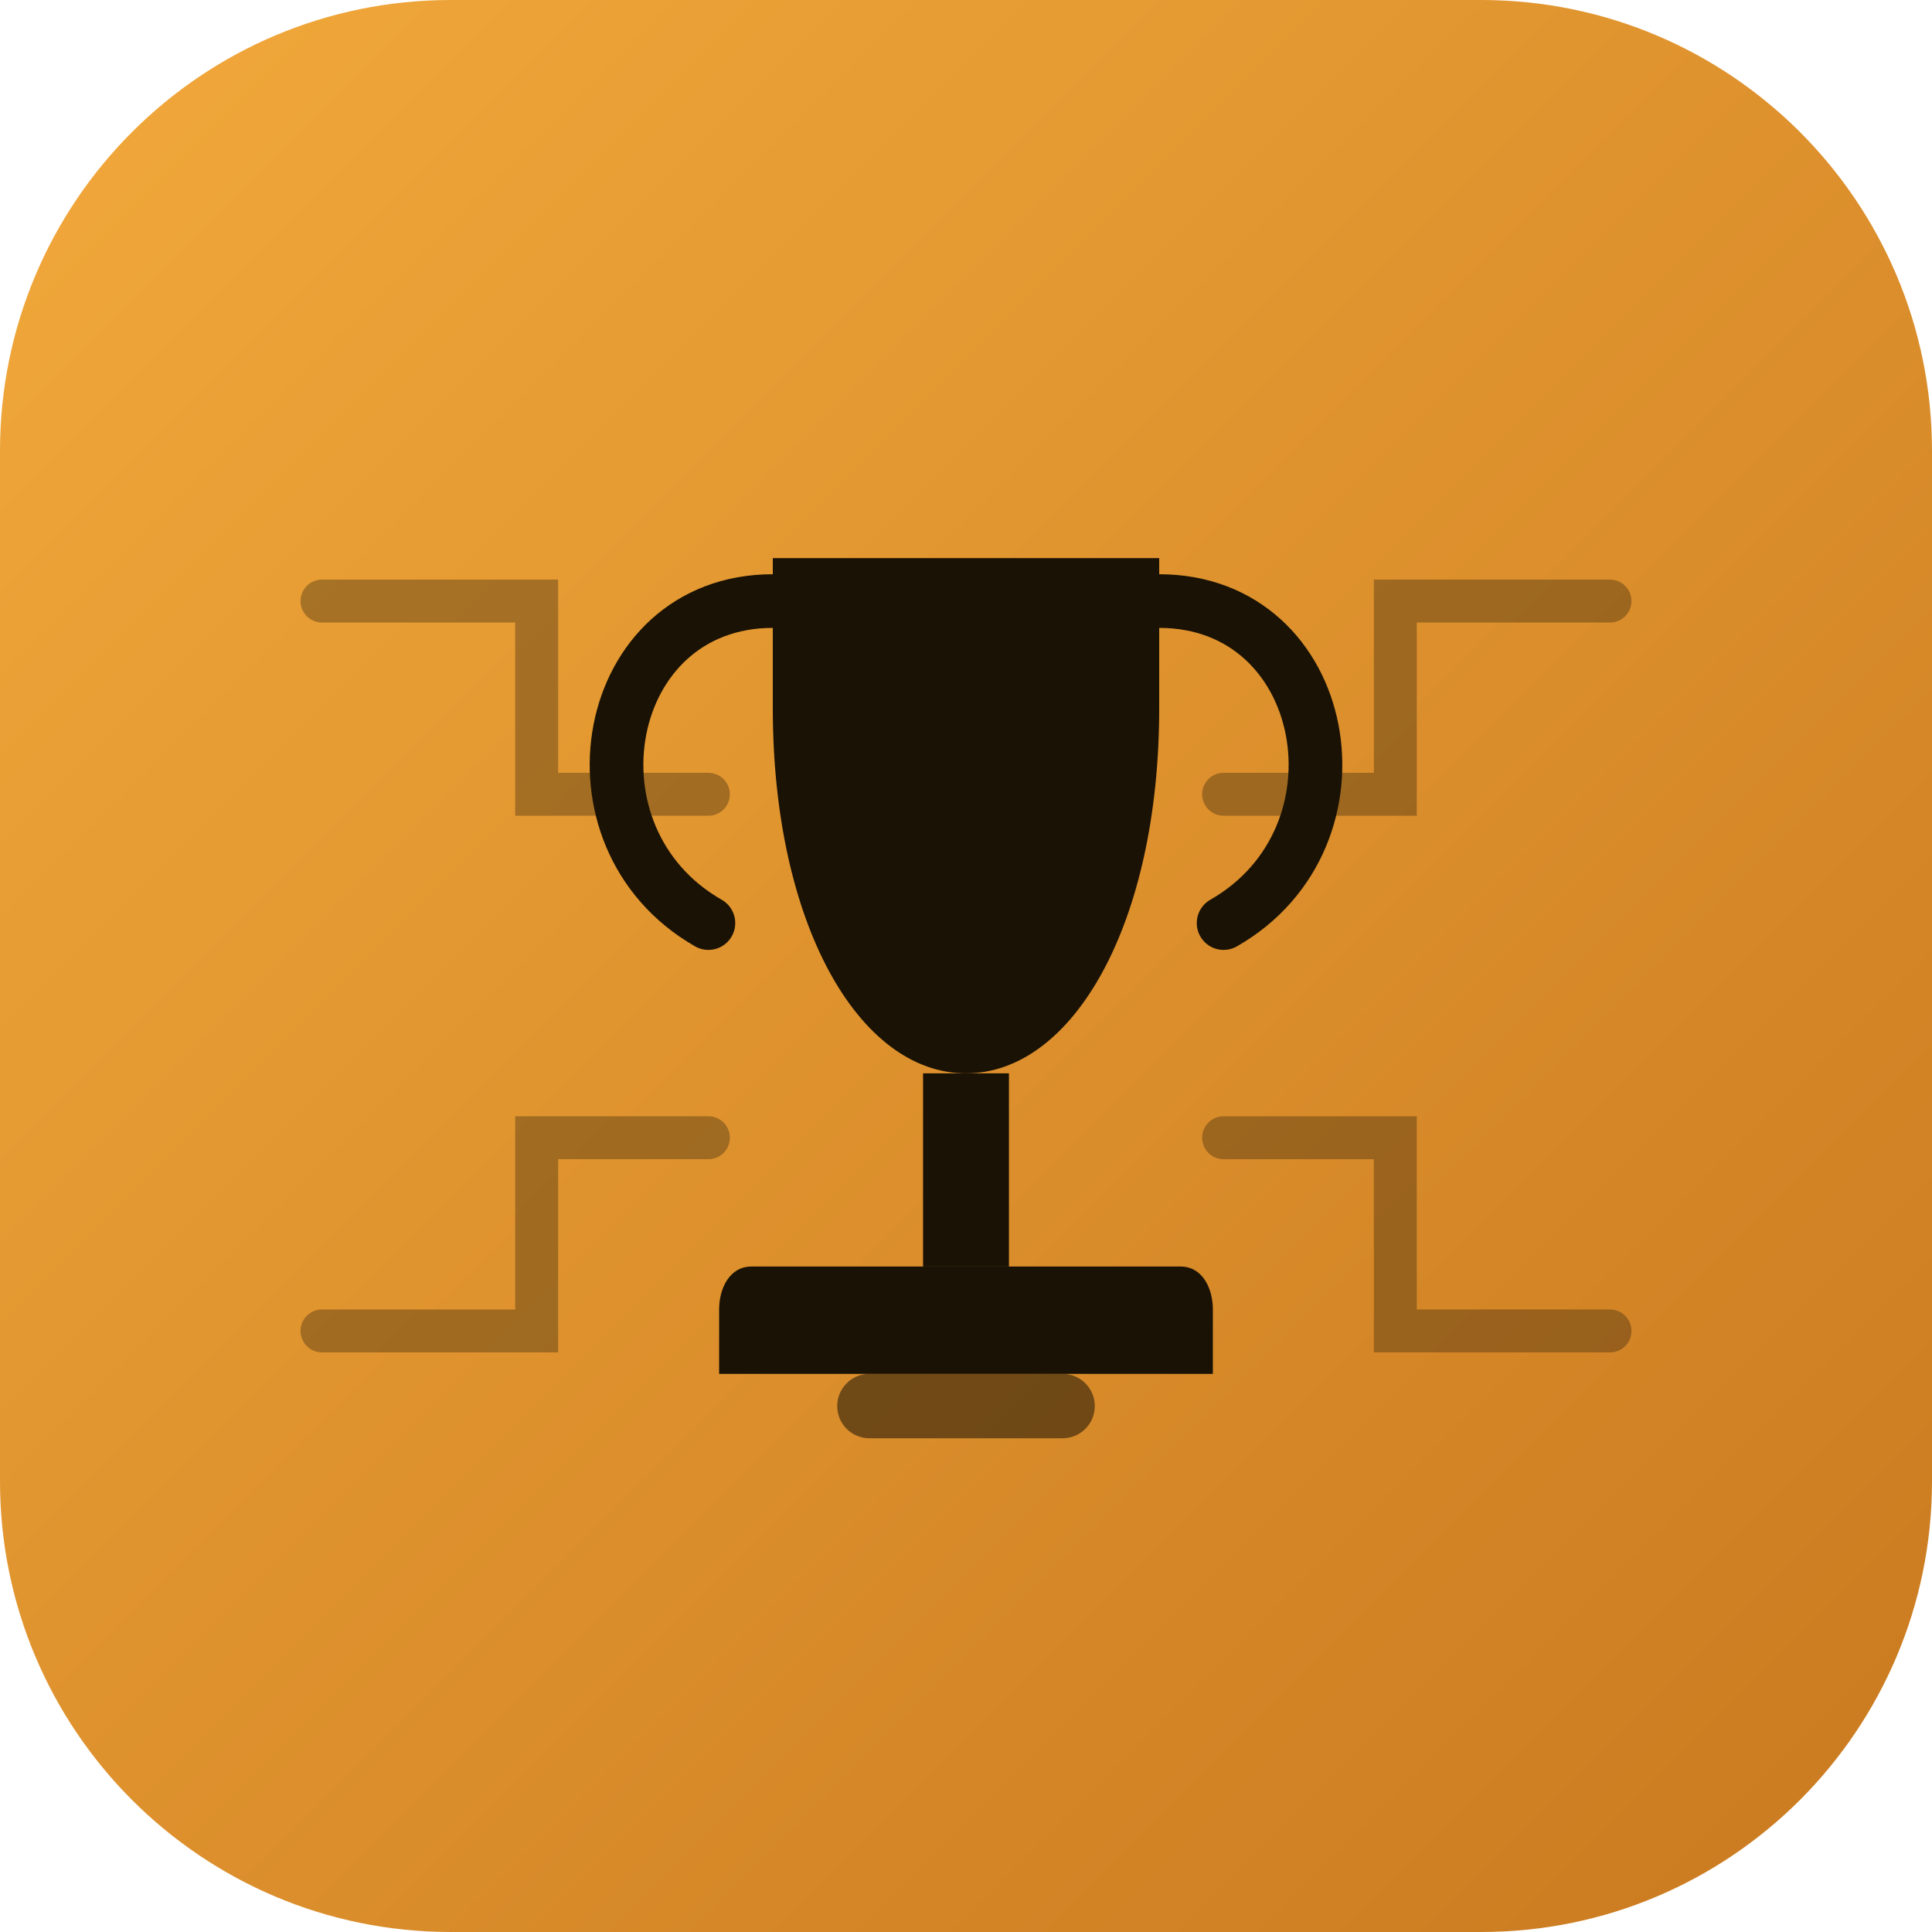
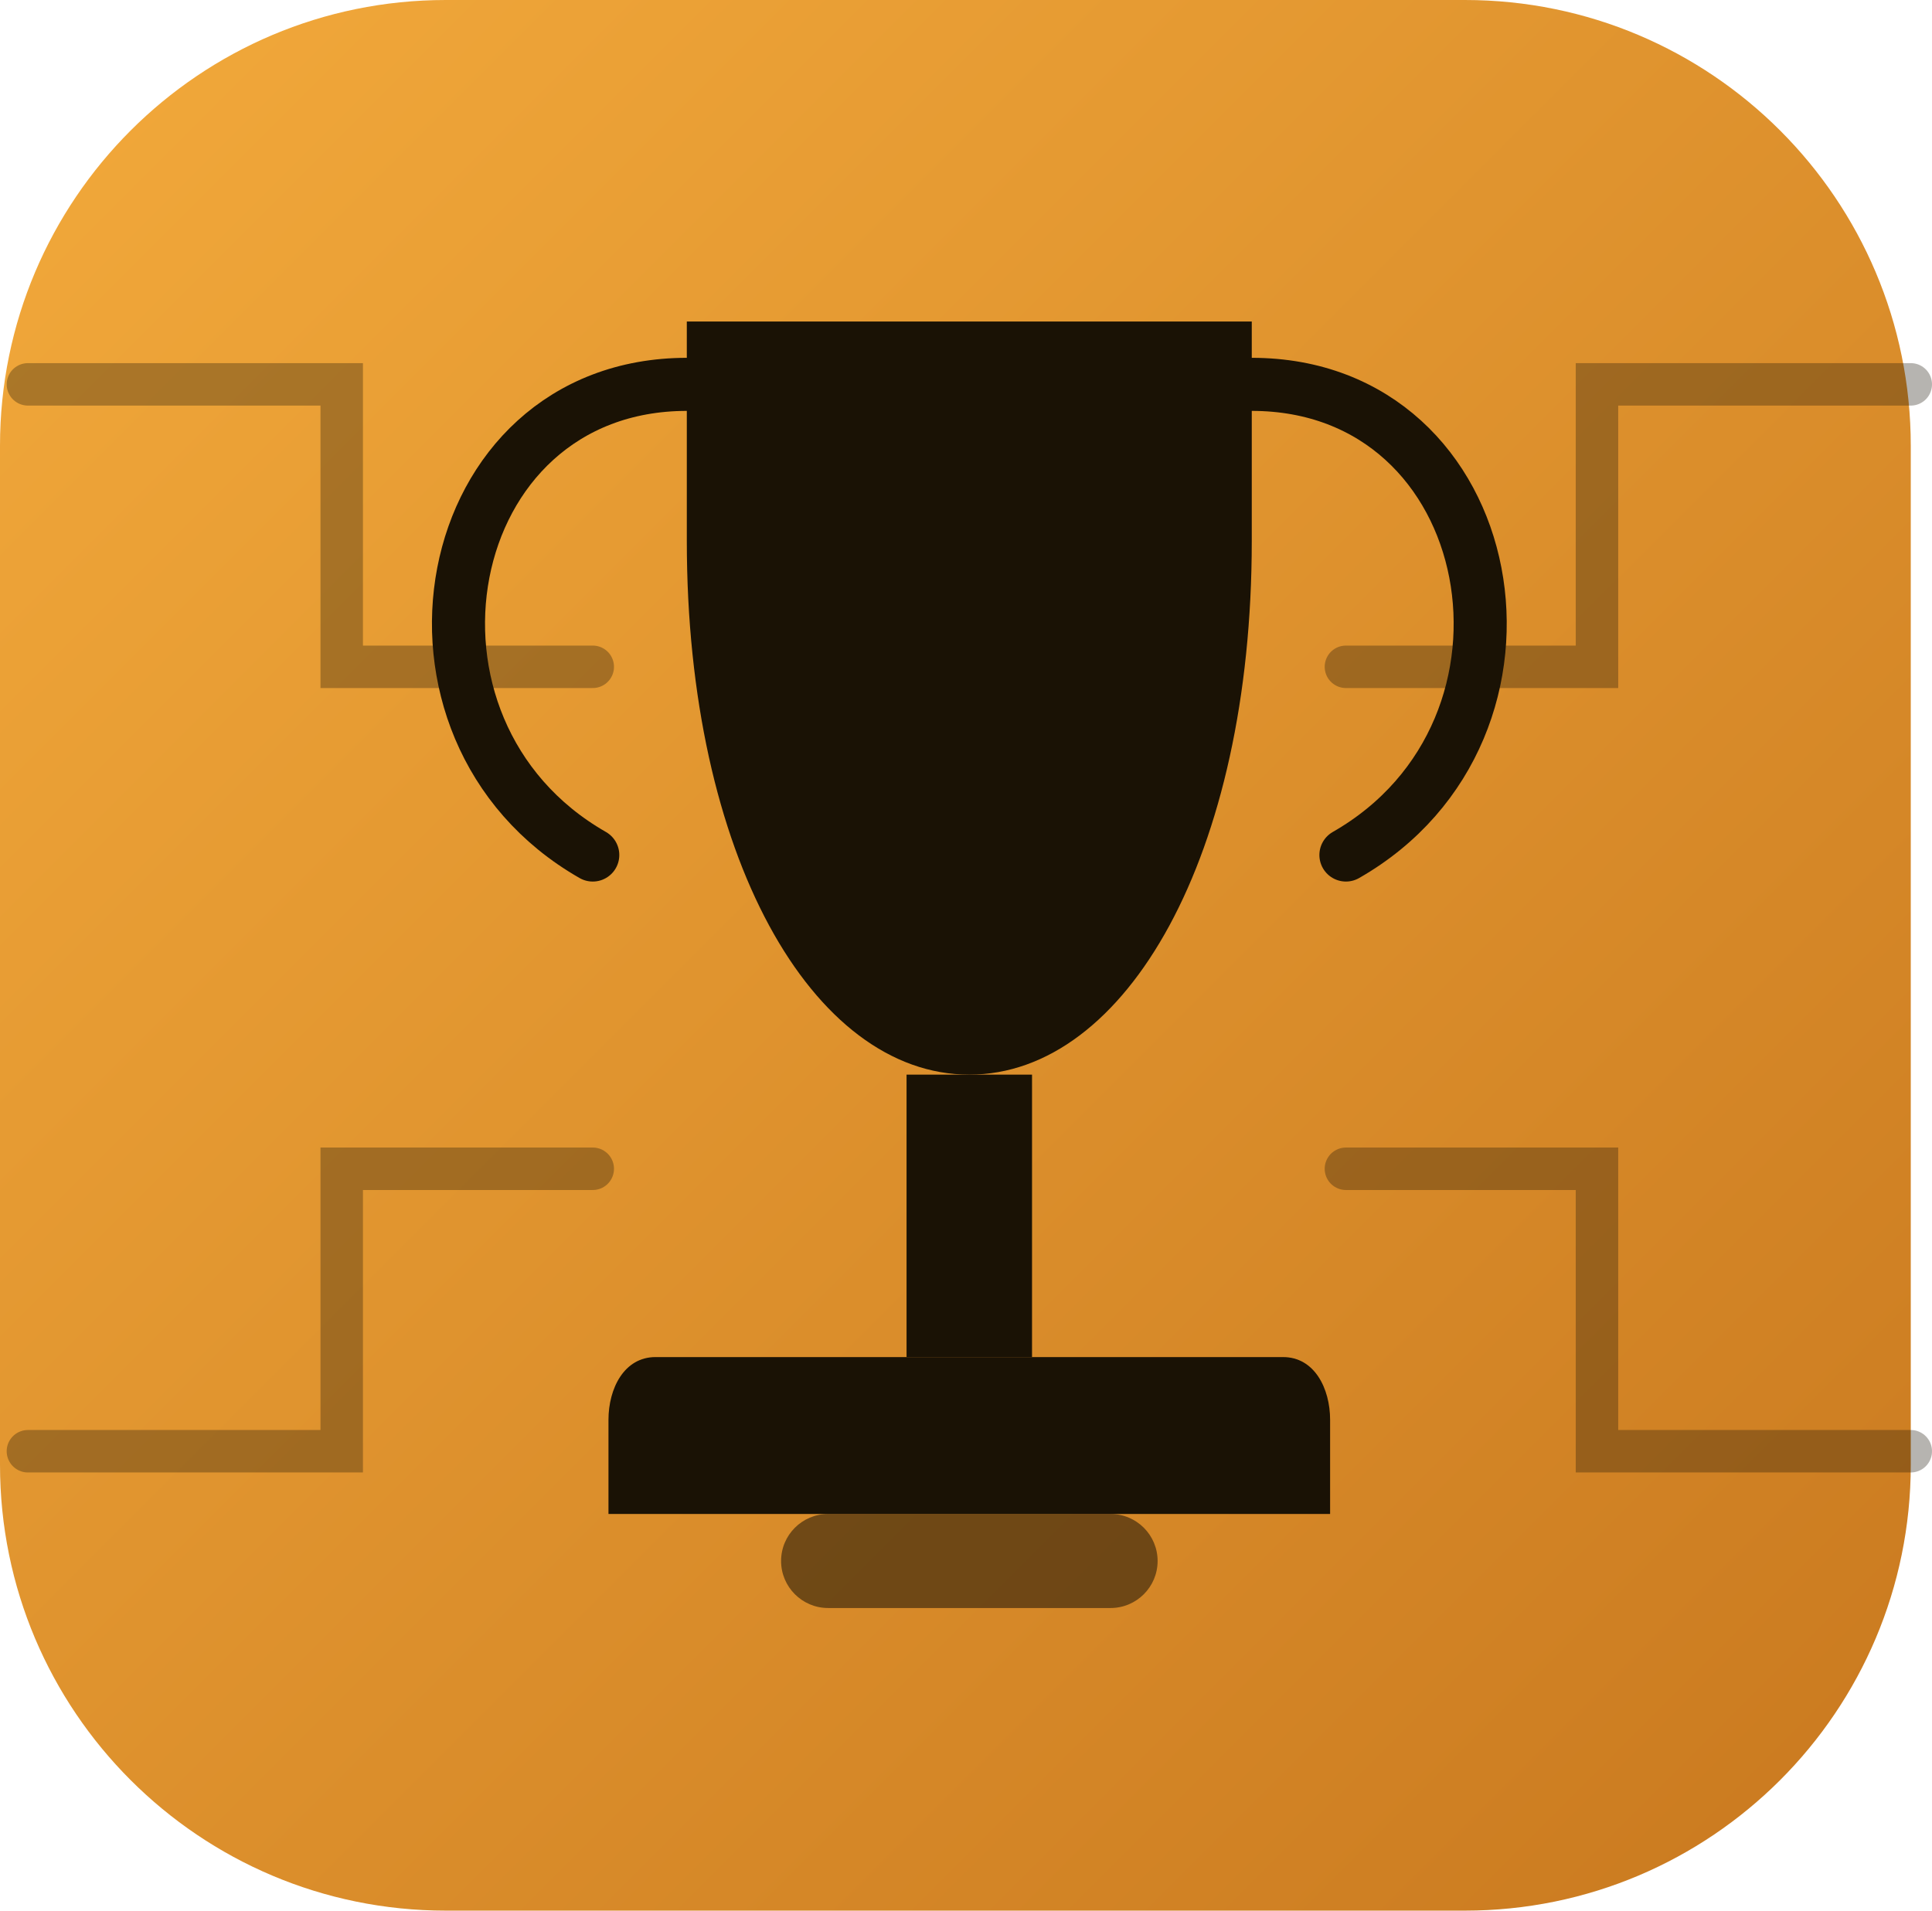
- <svg xmlns="http://www.w3.org/2000/svg" width="180" height="180" viewBox="0 0 180 180" role="img">
+ <svg xmlns="http://www.w3.org/2000/svg" id="Layer_1" version="1.1" viewBox="0 0 182 180">
  <defs>
-     <linearGradient id="g" x1="0" y1="0" x2="1" y2="1">
+     <style>
+       .st0 {
+         fill: url(#linear-gradient);
+       }
+ 
+       .st1 {
+         stroke-width: 4px;
+       }
+ 
+       .st1, .st2 {
+         fill: none;
+         stroke: #1a1205;
+         stroke-linecap: round;
+       }
+ 
+       .st2 {
+         stroke-width: 5px;
+       }
+ 
+       .st3 {
+         isolation: isolate;
+         opacity: .55;
+       }
+ 
+       .st3, .st4 {
+         fill: #1a1205;
+       }
+ 
+       .st5 {
+         opacity: .32;
+       }
+     </style>
+     <linearGradient id="linear-gradient" x1="-205.85" y1="509.05" x2="-204.85" y2="508.05" gradientTransform="translate(37053 91629.17) scale(180 -180)" gradientUnits="userSpaceOnUse">
      <stop offset="0" stop-color="#f2a93b" />
      <stop offset="1" stop-color="#c9791f" />
    </linearGradient>
  </defs>
-   <rect x="0" y="0" width="180" height="180" rx="42" fill="url(#g)" />
-   <g stroke="#1a1205" stroke-width="4" fill="none" stroke-linecap="round" opacity="0.32">
-     <path d="M30 56 h20 v18 h16" />
-     <path d="M30 124 h20 v-18 h16" />
-     <path d="M150 56 h-20 v18 h-16" />
-     <path d="M150 124 h-20 v-18 h-16" />
+   <rect class="st0" width="180" height="180" rx="42" ry="42" />
+   <g class="st5">
+     <path class="st1" d="M2.63,36.21h29.56v26.61h23.65" />
+     <path class="st1" d="M2.63,136.72h29.56v-26.61h23.65" />
+     <path class="st1" d="M180,36.21h-29.56v26.61h-23.65" />
+     <path class="st1" d="M180,136.72h-29.56v-26.61h-23.65" />
  </g>
-   <g fill="#1a1205">
-     <path d="M72 52 h36 v14 c0 20 -8 34 -18 34 c-10 0 -18 -14 -18 -34 z" />
-     <rect x="86" y="100" width="8" height="18" />
-     <path d="M70 118 h40 c2 0 3 2 3 4 v6 h-46 v-6 c0 -2 1 -4 3 -4 z" />
+   <g>
+     <path class="st4" d="M64.71,30.29h53.21v20.69c0,29.56-11.82,50.26-26.61,50.26s-26.61-20.69-26.61-50.26v-20.69Z" />
+     <rect class="st4" x="85.4" y="101.24" width="11.82" height="26.61" />
+     <path class="st4" d="M61.75,127.85h59.12c2.96,0,4.43,2.96,4.43,5.91v8.87H57.32v-8.87c0-2.96,1.48-5.91,4.43-5.91Z" />
  </g>
-   <g fill="none" stroke="#1a1205" stroke-width="5" stroke-linecap="round">
-     <path d="M72 56 c-16 0 -20 22 -6 30" />
-     <path d="M108 56 c16 0 20 22 6 30" />
+   <g>
+     <path class="st2" d="M64.71,36.21c-23.65,0-29.56,32.52-8.87,44.34" />
+     <path class="st2" d="M117.92,36.21c23.65,0,29.56,32.52,8.87,44.34" />
  </g>
-   <rect x="78" y="128" width="24" height="6" rx="3" fill="#1a1205" opacity="0.55" />
+   <path class="st3" d="M78.01,142.63h26.61c2.45,0,4.43,1.99,4.43,4.43h0c0,2.45-1.99,4.43-4.43,4.43h-26.61c-2.45,0-4.43-1.99-4.43-4.43h0c0-2.45,1.99-4.43,4.43-4.43Z" />
</svg>
